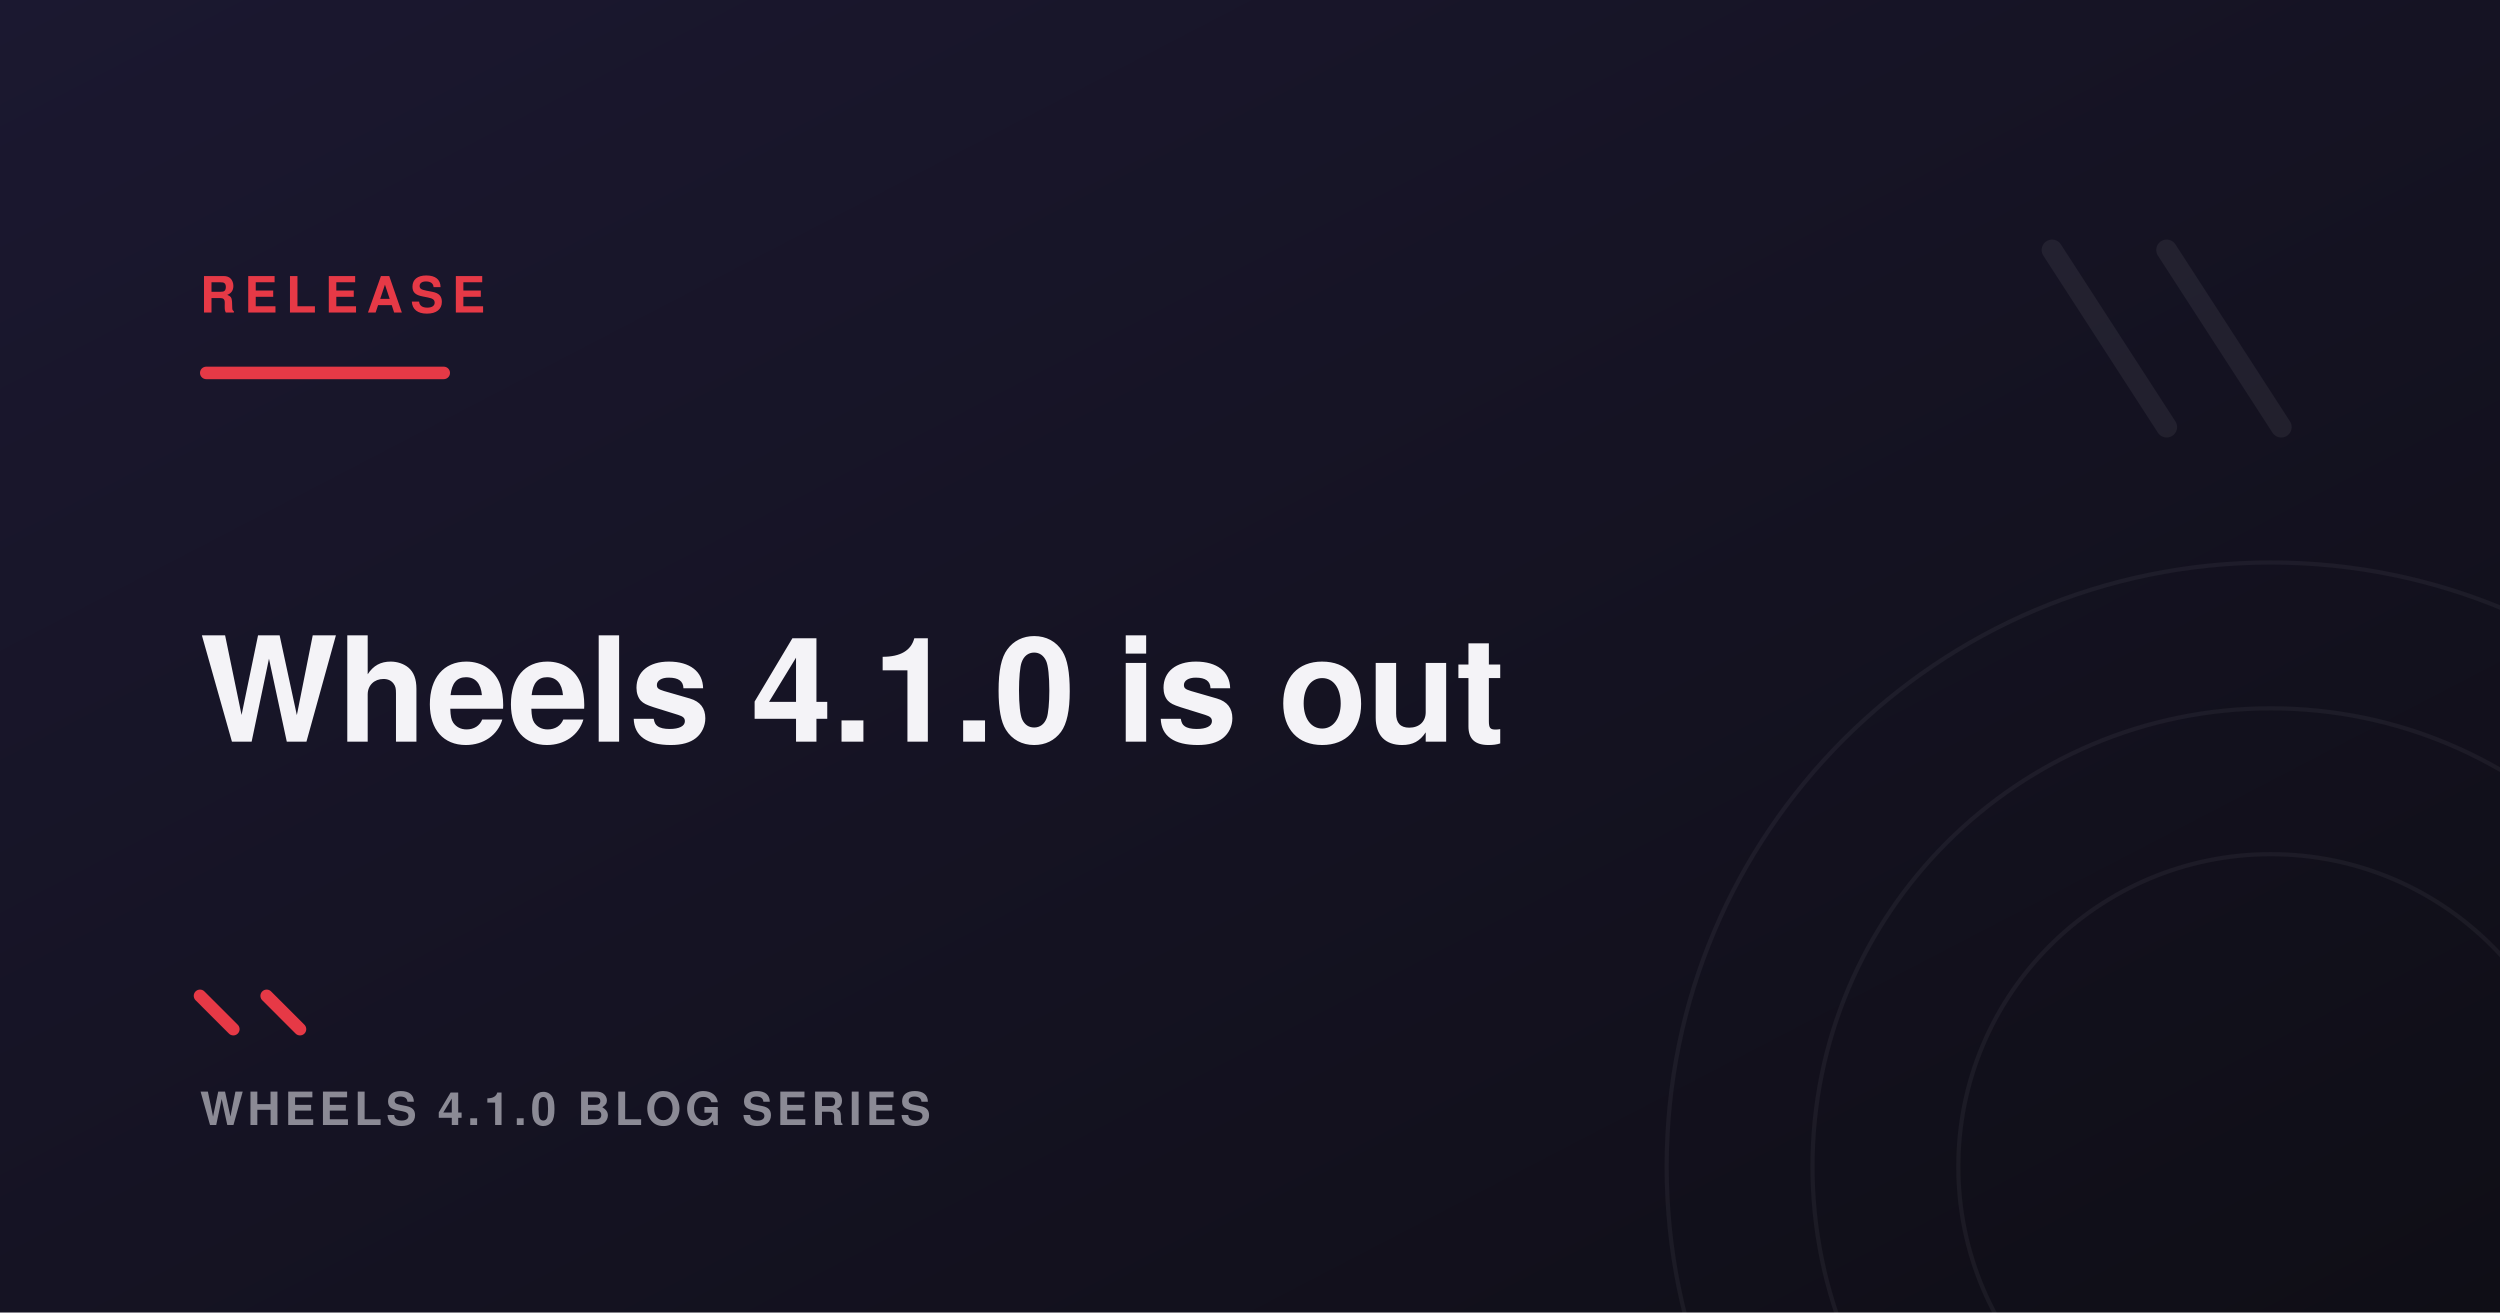
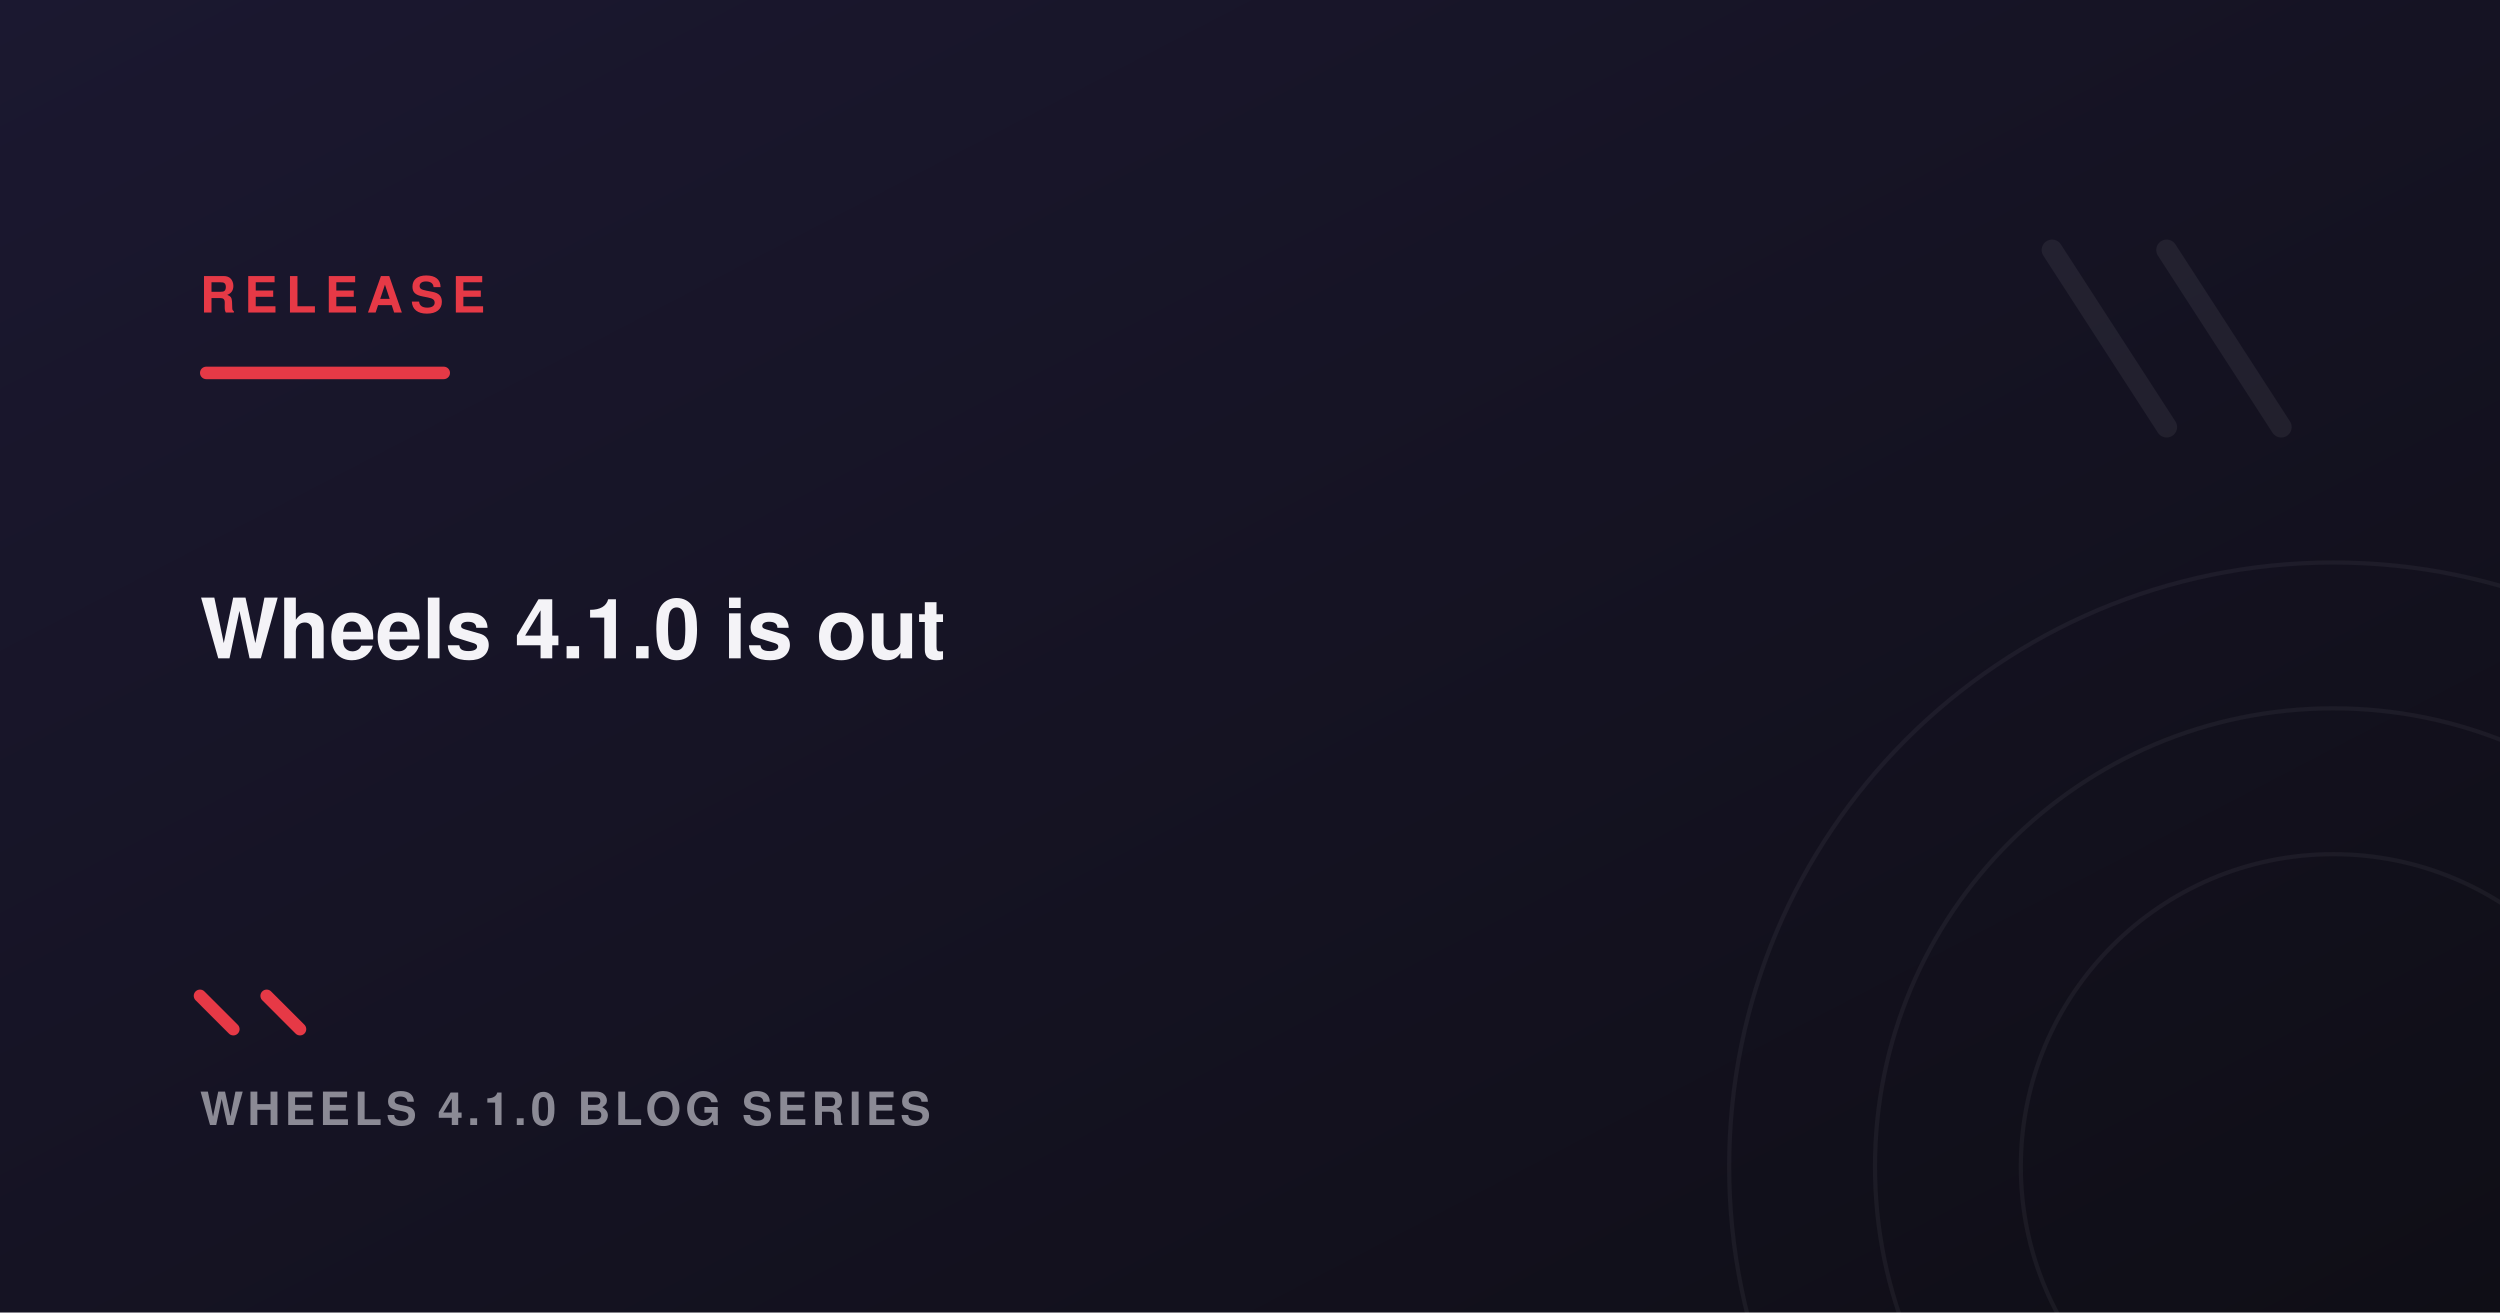
<svg xmlns="http://www.w3.org/2000/svg" viewBox="0 0 1200 630" width="1200" height="630">
  <defs>
    <linearGradient id="bg" x1="0" y1="0" x2="1" y2="1">
      <stop offset="0" stop-color="#1b1830" />
      <stop offset="1" stop-color="#0f0e16" />
    </linearGradient>
    <linearGradient id="accent" x1="0" y1="0" x2="1" y2="0">
      <stop offset="0" stop-color="#e63946" />
      <stop offset="1" stop-color="#e63946" />
    </linearGradient>
  </defs>
  <rect width="1200" height="630" fill="url(#bg)" />
  <g fill="none" stroke="#ffffff" stroke-opacity="0.05">
-     <circle cx="1090" cy="560" r="150" stroke-width="2" />
-     <circle cx="1090" cy="560" r="220" stroke-width="2" />
-     <circle cx="1090" cy="560" r="290" stroke-width="2" />
+     <circle cx="1120" cy="560" r="150" stroke-width="2" />
+     <circle cx="1120" cy="560" r="220" stroke-width="2" />
+     <circle cx="1120" cy="560" r="290" stroke-width="2" />
  </g>
  <g stroke="#ffffff" stroke-opacity="0.06" stroke-width="10" stroke-linecap="round">
    <line x1="985" y1="120" x2="1040" y2="205" />
    <line x1="1040" y1="120" x2="1095" y2="205" />
  </g>
  <rect x="96" y="176" width="120" height="6" rx="3" fill="url(#accent)" />
  <text x="96" y="150" font-family="Segoe UI, Helvetica, Arial, sans-serif" font-size="24" font-weight="700" letter-spacing="4" fill="#e63946">RELEASE</text>
-   <text x="96" y="356.0" font-family="Segoe UI, Helvetica, Arial, sans-serif" font-size="70" font-weight="800" fill="#f4f3f7">Wheels 4.1.0 is out</text>
+   <text x="96" y="316" font-family="Segoe UI, Helvetica, Arial, sans-serif" font-size="40" font-weight="800" fill="#f4f3f7">Wheels 4.1.0 is out</text>
  <text x="96" y="540" font-family="Segoe UI, Helvetica, Arial, sans-serif" font-size="22" font-weight="600" letter-spacing="2" fill="#8b8a95">WHEELS 4.1.0 BLOG SERIES</text>
  <g stroke="#e63946" stroke-width="6" stroke-linecap="round">
    <line x1="96" y1="478" x2="112" y2="494" />
    <line x1="128" y1="478" x2="144" y2="494" />
  </g>
</svg>
